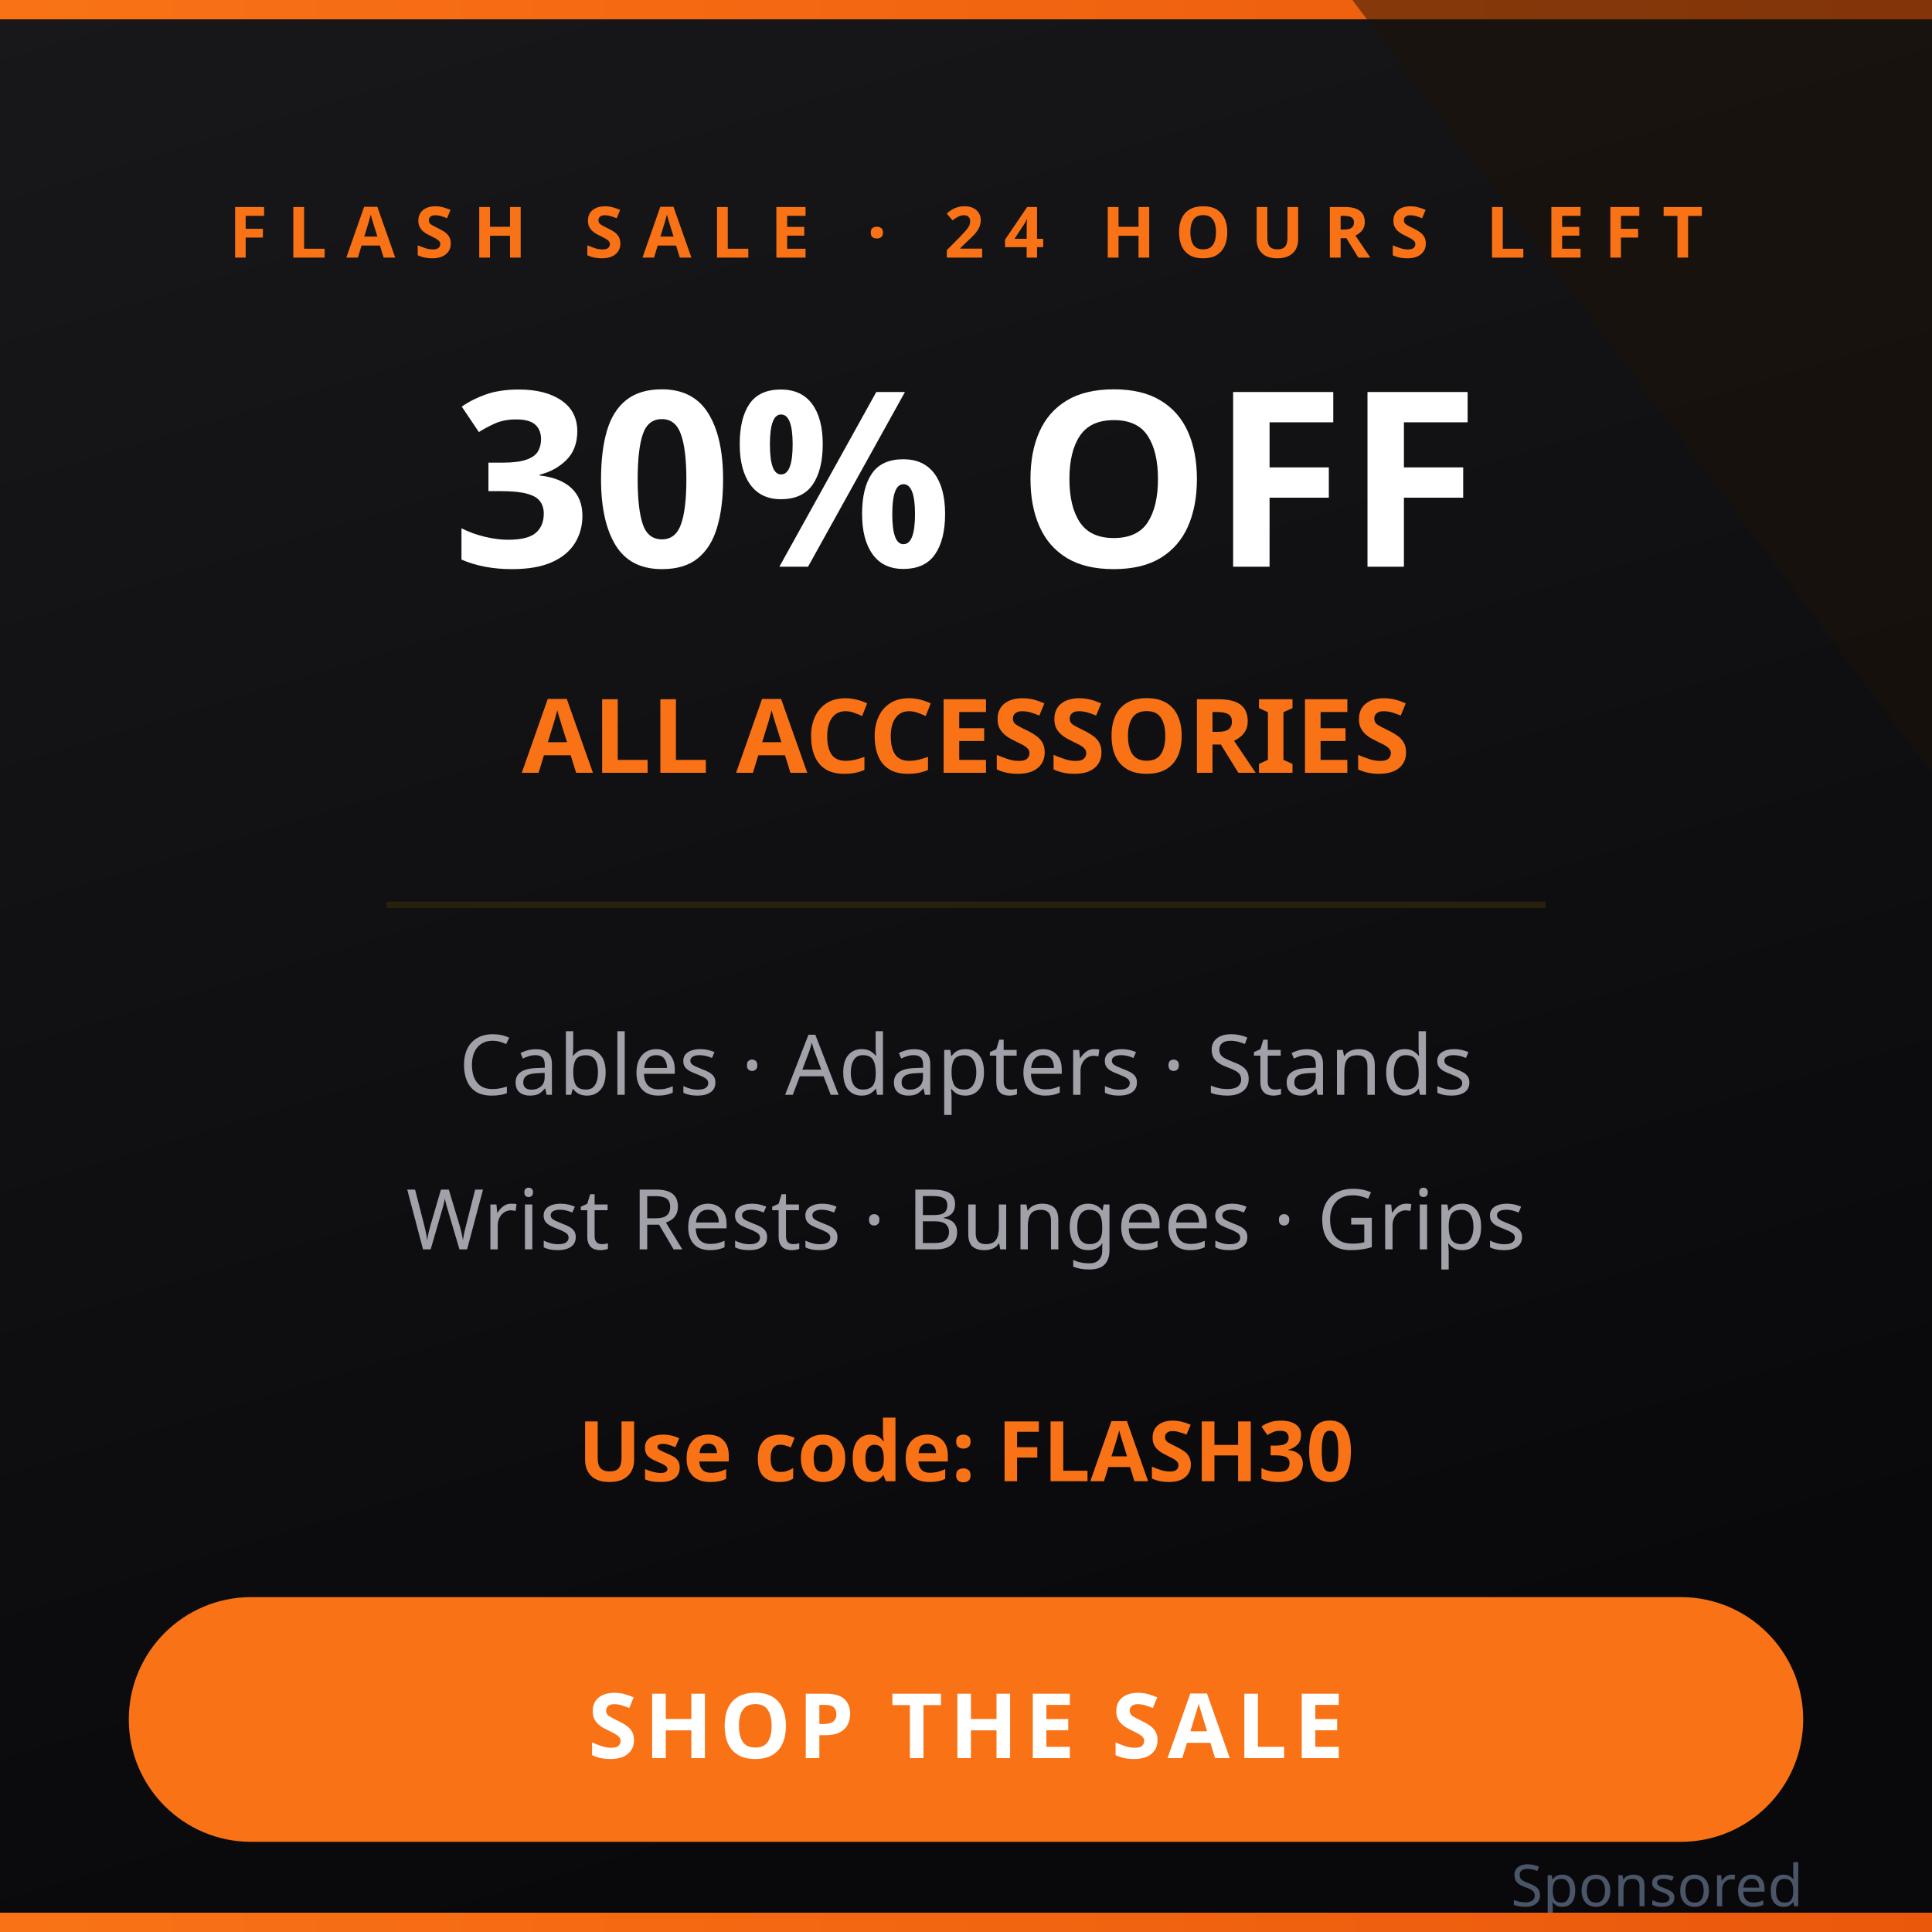
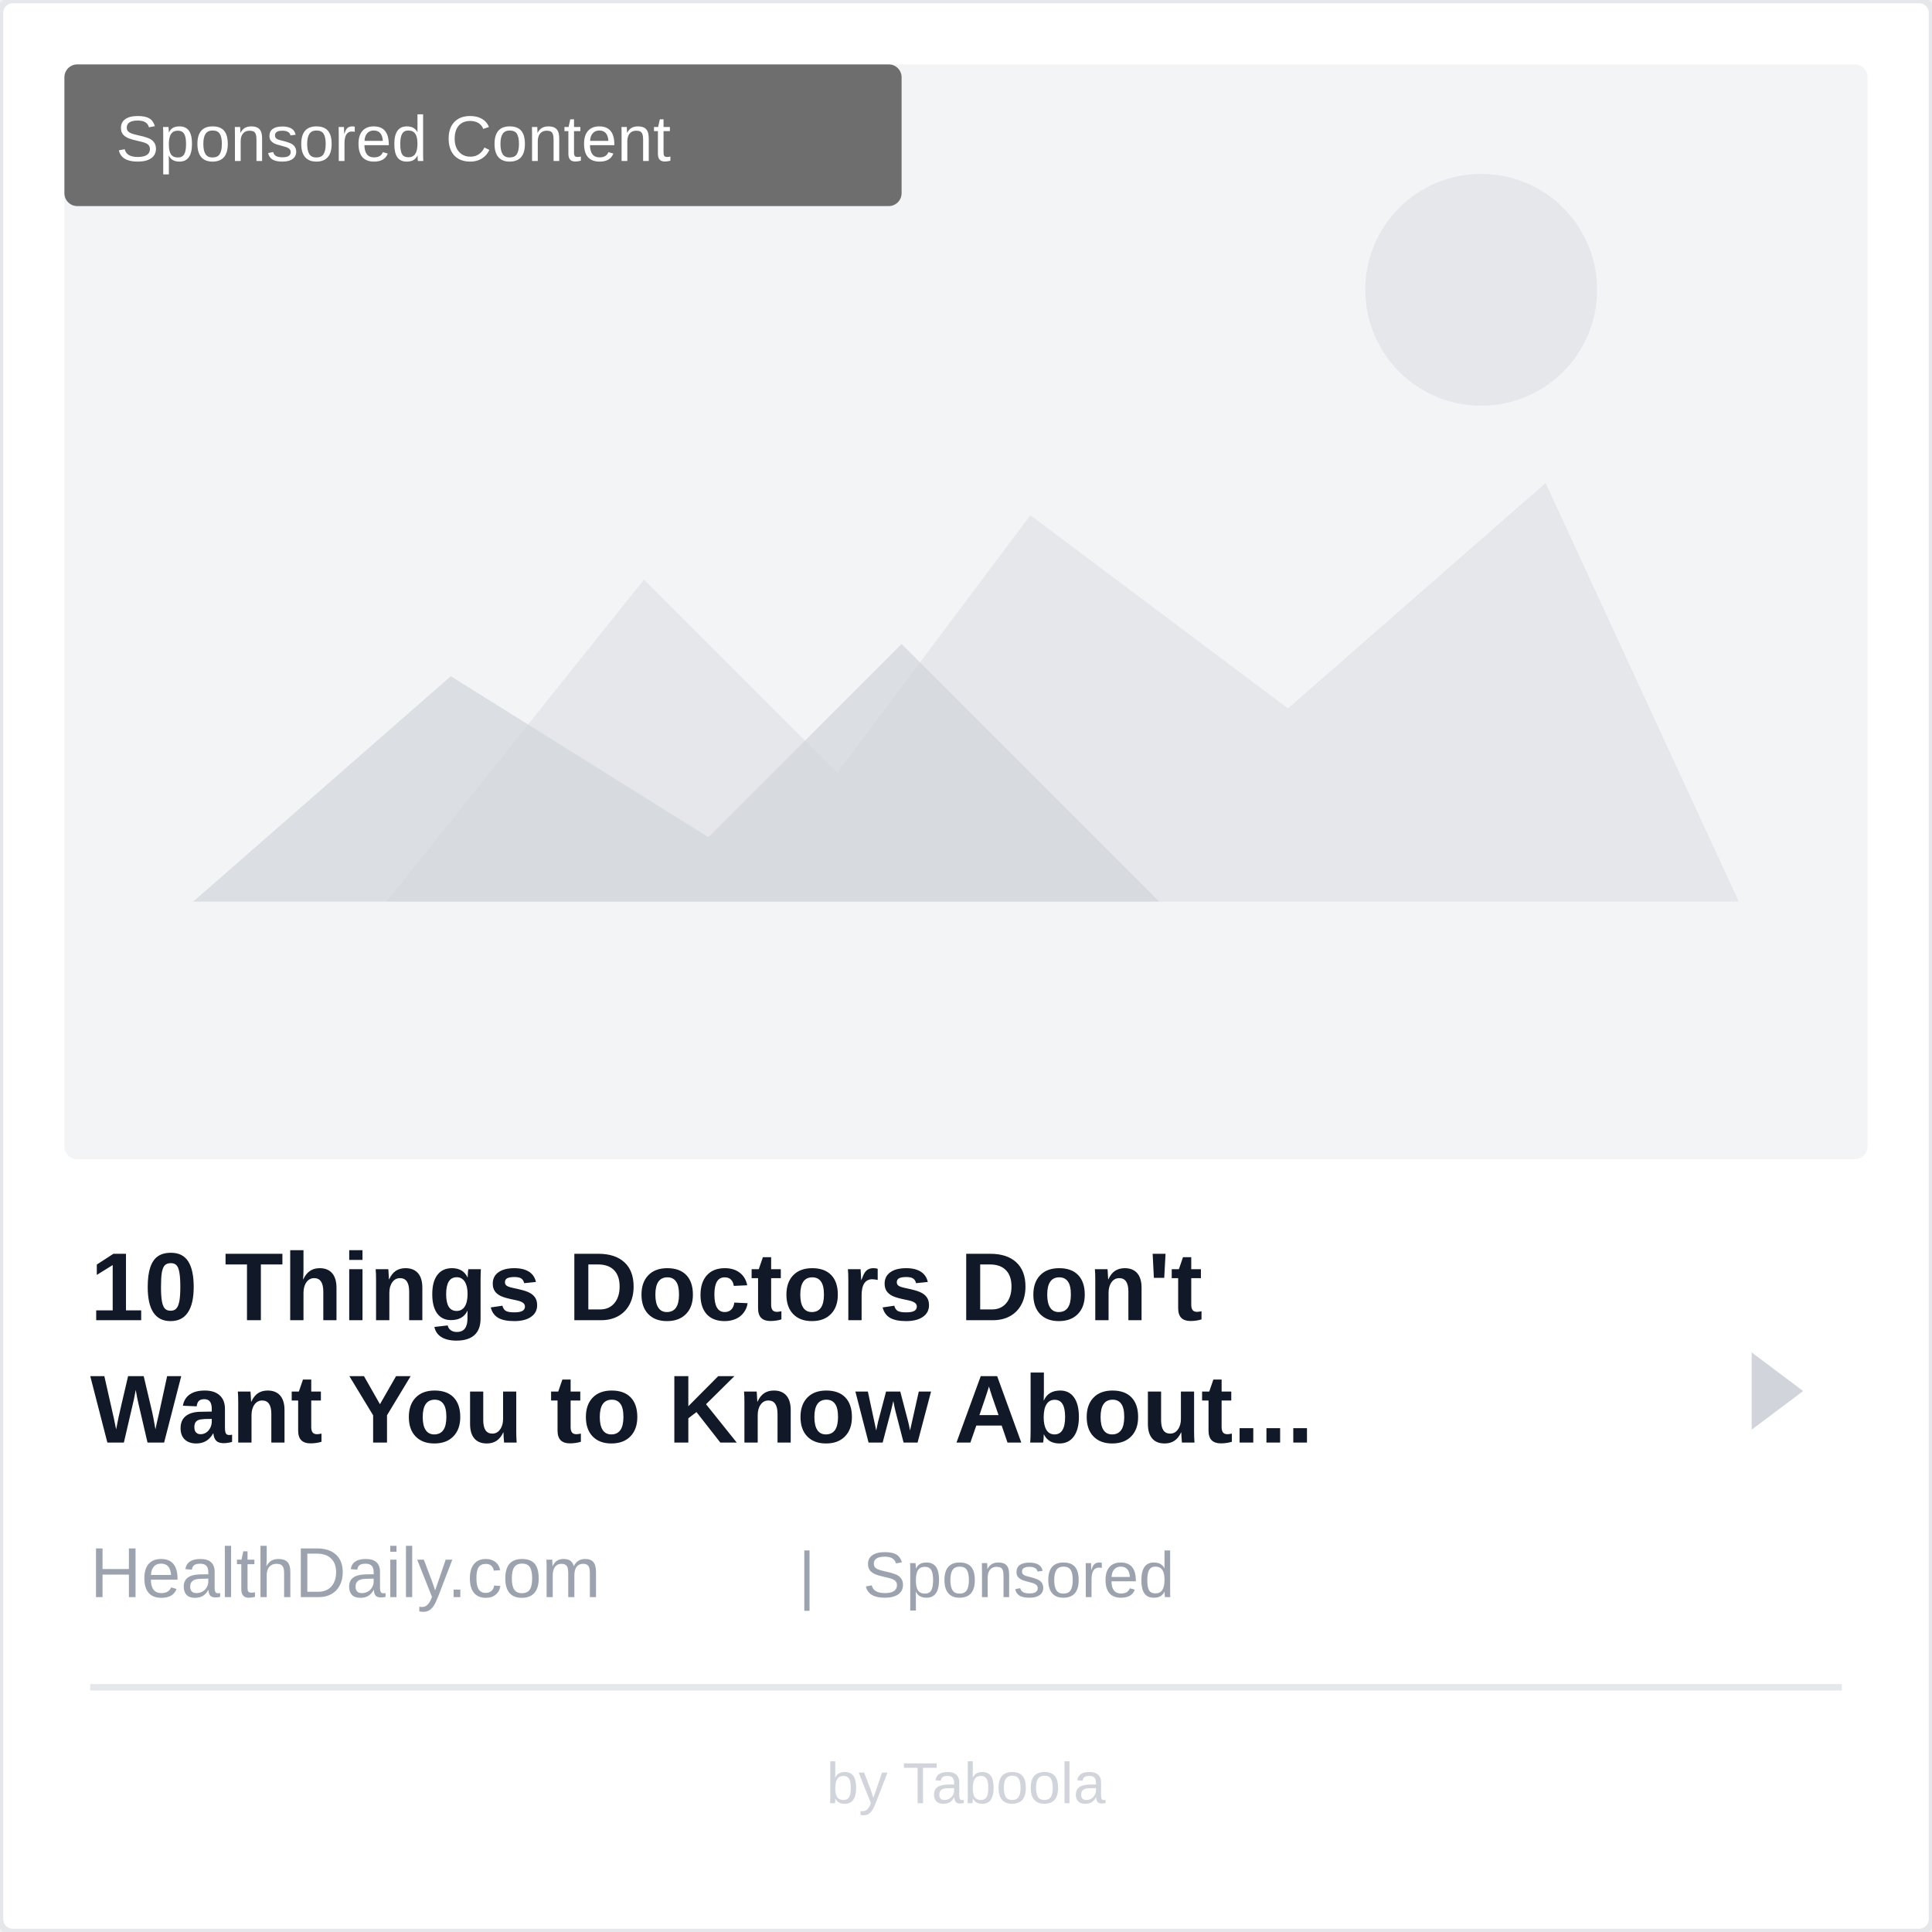
<svg xmlns="http://www.w3.org/2000/svg" width="300" height="300" viewBox="0 0 300 300">
-   <defs>
-     <linearGradient id="bg" x1="0" y1="0" x2="0.3" y2="1">
-       <stop offset="0%" stop-color="#18181b" />
-       <stop offset="100%" stop-color="#09090b" />
-     </linearGradient>
-     <linearGradient id="accent" x1="0" y1="0" x2="1" y2="0">
-       <stop offset="0%" stop-color="#f97316" />
-       <stop offset="100%" stop-color="#ea580c" />
-     </linearGradient>
-   </defs>
-   <rect width="300" height="300" fill="url(#bg)" />
-   <rect width="300" height="3" fill="url(#accent)" />
-   <polygon points="300,0 300,120 210,0" fill="#1c1206" opacity="0.5" />
-   <text x="150" y="40" font-family="system-ui, sans-serif" font-size="11" font-weight="700" fill="#f97316" letter-spacing="3" text-anchor="middle">FLASH SALE · 24 HOURS LEFT</text>
-   <text x="150" y="88" font-family="system-ui, sans-serif" font-size="38" font-weight="900" fill="#ffffff" text-anchor="middle">30% OFF</text>
-   <text x="150" y="120" font-family="system-ui, sans-serif" font-size="16" font-weight="600" fill="#f97316" text-anchor="middle">ALL ACCESSORIES</text>
-   <rect x="60" y="140" width="180" height="1" fill="#27200d" />
-   <text x="150" y="170" font-family="system-ui, sans-serif" font-size="13" font-weight="500" fill="#a1a1aa" text-anchor="middle">Cables · Adapters · Stands</text>
-   <text x="150" y="194" font-family="system-ui, sans-serif" font-size="13" font-weight="500" fill="#a1a1aa" text-anchor="middle">Wrist Rests · Bungees · Grips</text>
-   <text x="150" y="230" font-family="system-ui, sans-serif" font-size="13" font-weight="600" fill="#f97316" text-anchor="middle">Use code: FLASH30</text>
-   <rect x="20" y="248" width="260" height="38" rx="19" fill="#f97316" />
-   <text x="150" y="273" font-family="system-ui, sans-serif" font-size="14" font-weight="800" fill="#ffffff" text-anchor="middle" letter-spacing="1">SHOP THE SALE</text>
-   <text x="280" y="296" font-family="system-ui, sans-serif" font-size="9" font-weight="500" fill="#4a5568" text-anchor="end">Sponsored</text>
-   <rect y="297" width="300" height="3" fill="url(#accent)" />
+   <rect width="300" height="300" fill="#ffffff" rx="2" stroke="#e5e7eb" stroke-width="1" />
+   <rect x="10" y="10" width="280" height="170" fill="#f3f4f6" rx="2" />
+   <g fill="#d1d5db">
+     <polygon points="60,140 100,90 130,120 160,80 200,110 240,75 270,140" fill="#e5e7eb" />
+     <polygon points="30,140 70,105 110,130 140,100 180,140" fill="#d1d5db" opacity="0.7" />
+     <circle cx="230" cy="45" r="18" fill="#e5e7eb" />
+   </g>
+   <rect x="10" y="10" width="130" height="22" fill="rgba(0,0,0,0.55)" rx="2" />
+   <text x="18" y="25" font-family="Arial, Helvetica, sans-serif" font-size="10" fill="#ffffff" font-weight="400">Sponsored Content</text>
+   <text x="14" y="205" font-family="Arial, Helvetica, sans-serif" font-size="15" fill="#111827" font-weight="700">
+     <tspan x="14" dy="0">10 Things Doctors Don't</tspan>
+     <tspan x="14" dy="19">Want You to Know About...</tspan>
+   </text>
+   <g transform="translate(14, 248)">
+     <text x="0" y="0" font-family="Arial, Helvetica, sans-serif" font-size="11" fill="#9ca3af">HealthDaily.com</text>
+     <text x="110" y="0" font-family="Arial, Helvetica, sans-serif" font-size="10" fill="#9ca3af">|</text>
+     <text x="120" y="0" font-family="Arial, Helvetica, sans-serif" font-size="10" fill="#9ca3af">Sponsored</text>
+   </g>
+   <line x1="14" y1="262" x2="286" y2="262" stroke="#e5e7eb" stroke-width="1" />
+   <text x="150" y="280" font-family="Arial, Helvetica, sans-serif" font-size="9" fill="#d1d5db" text-anchor="middle">by Taboola</text>
+   <polygon points="272,210 280,216 272,222" fill="#d1d5db" />
</svg>
